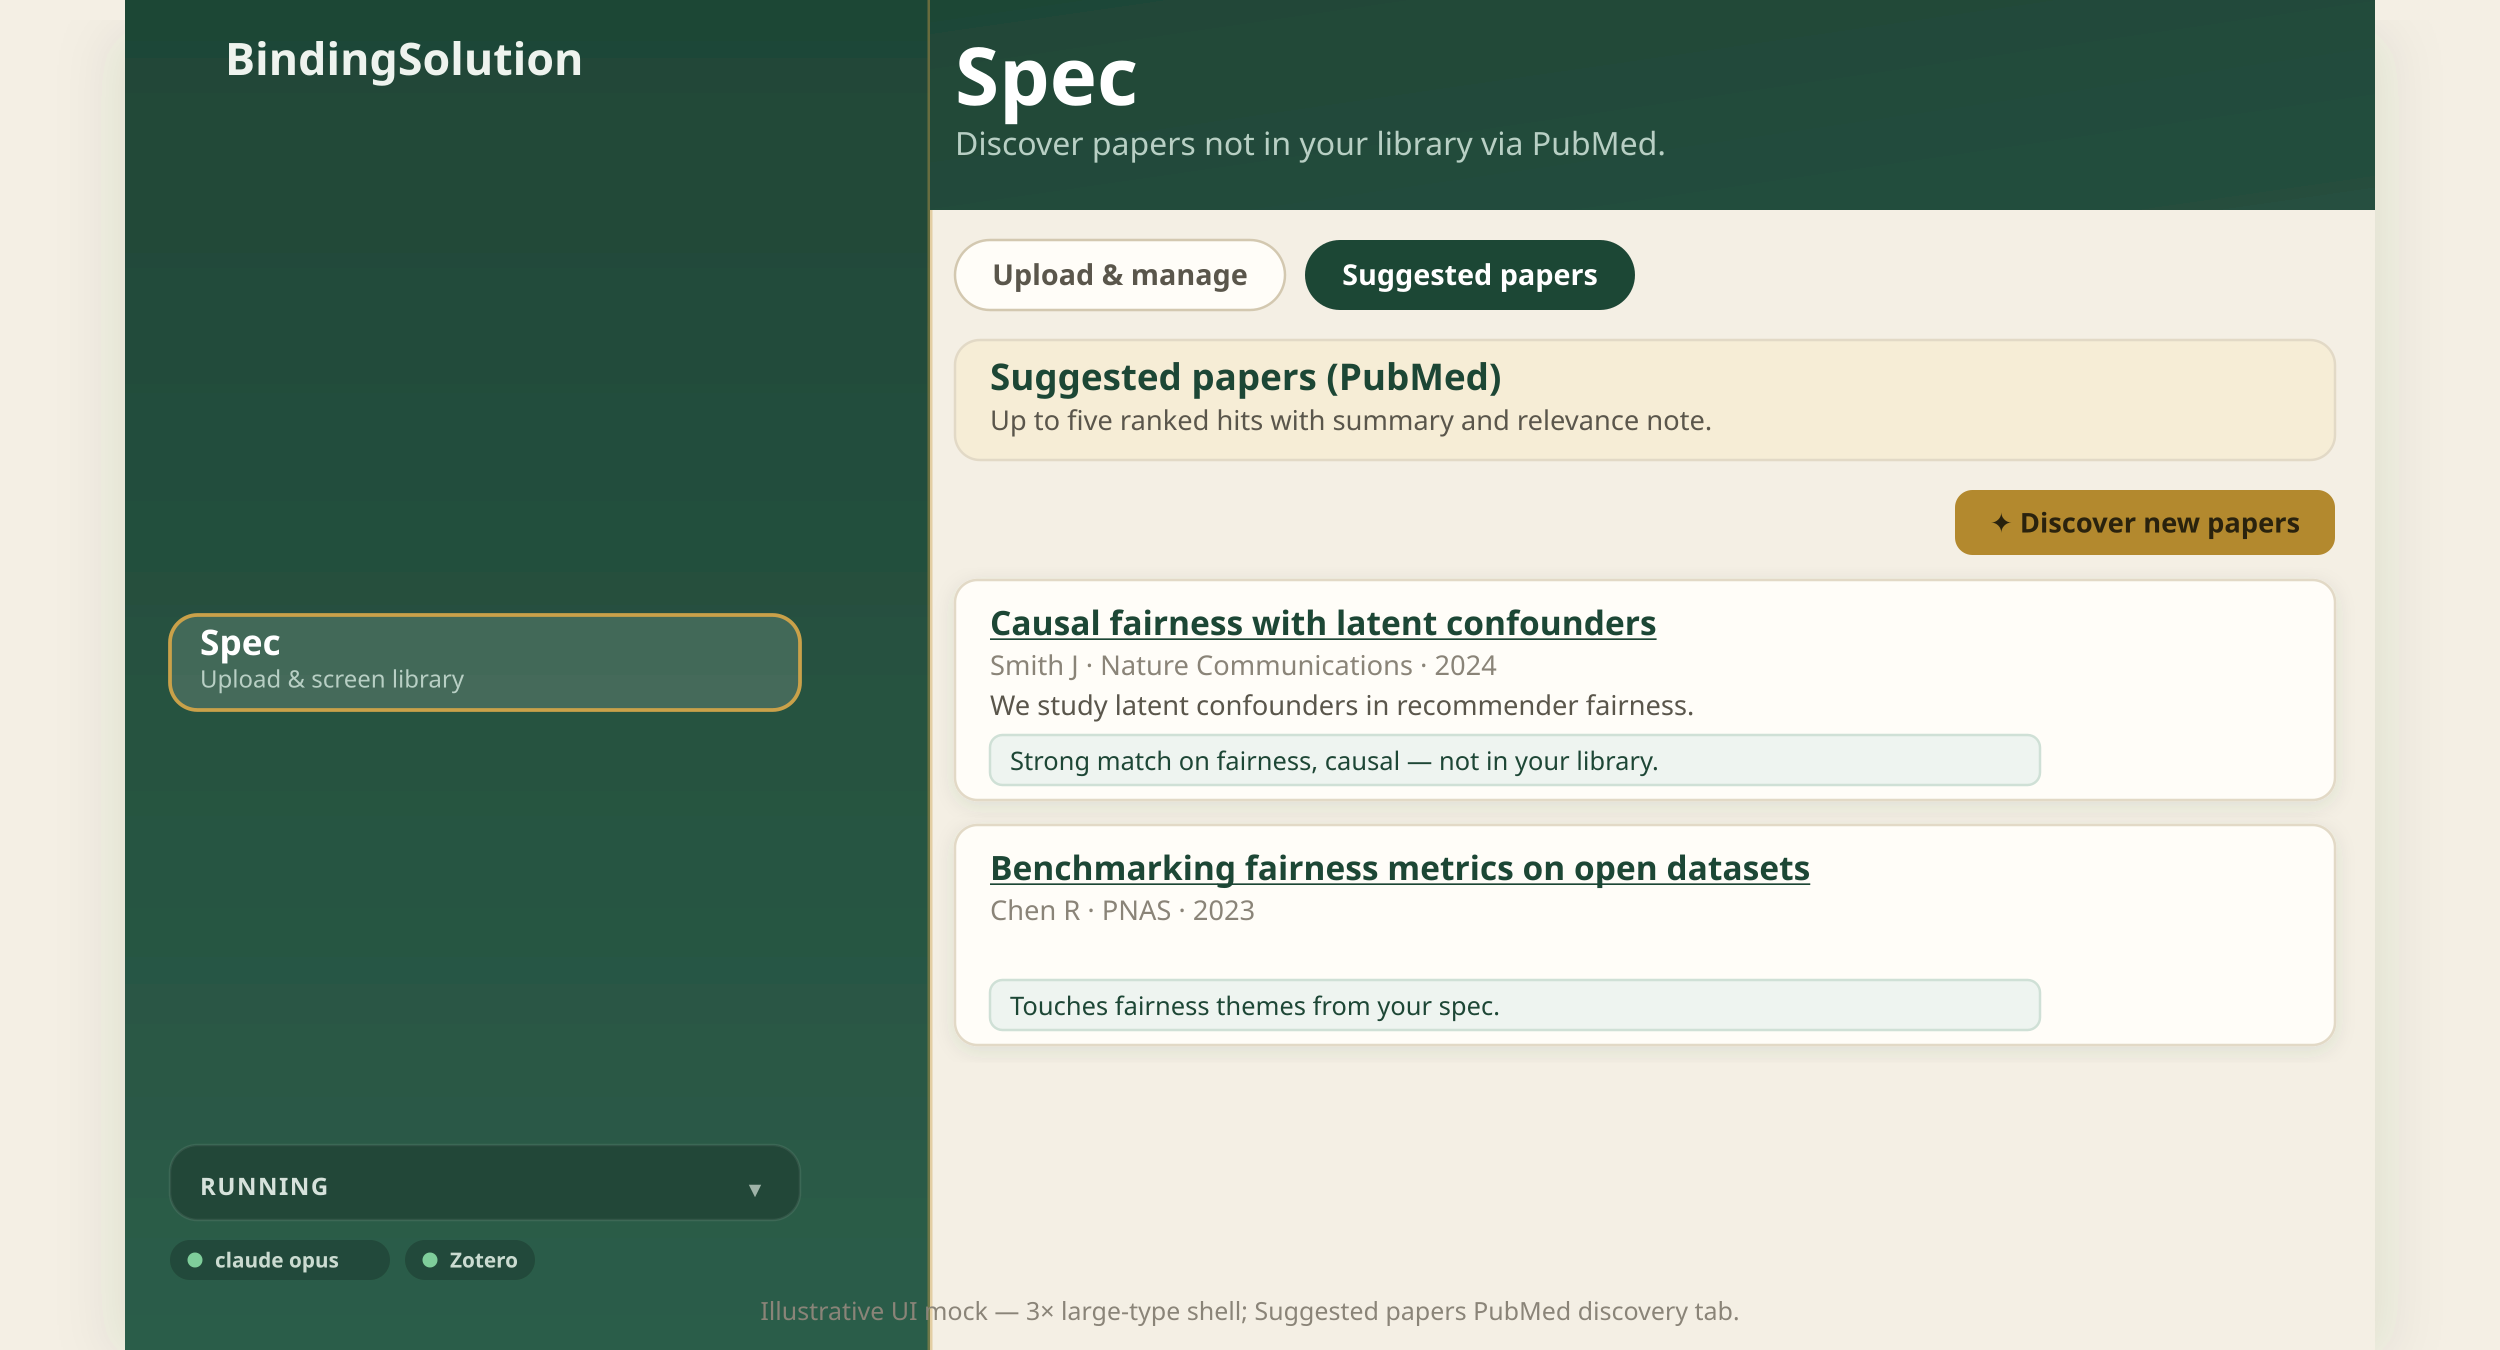
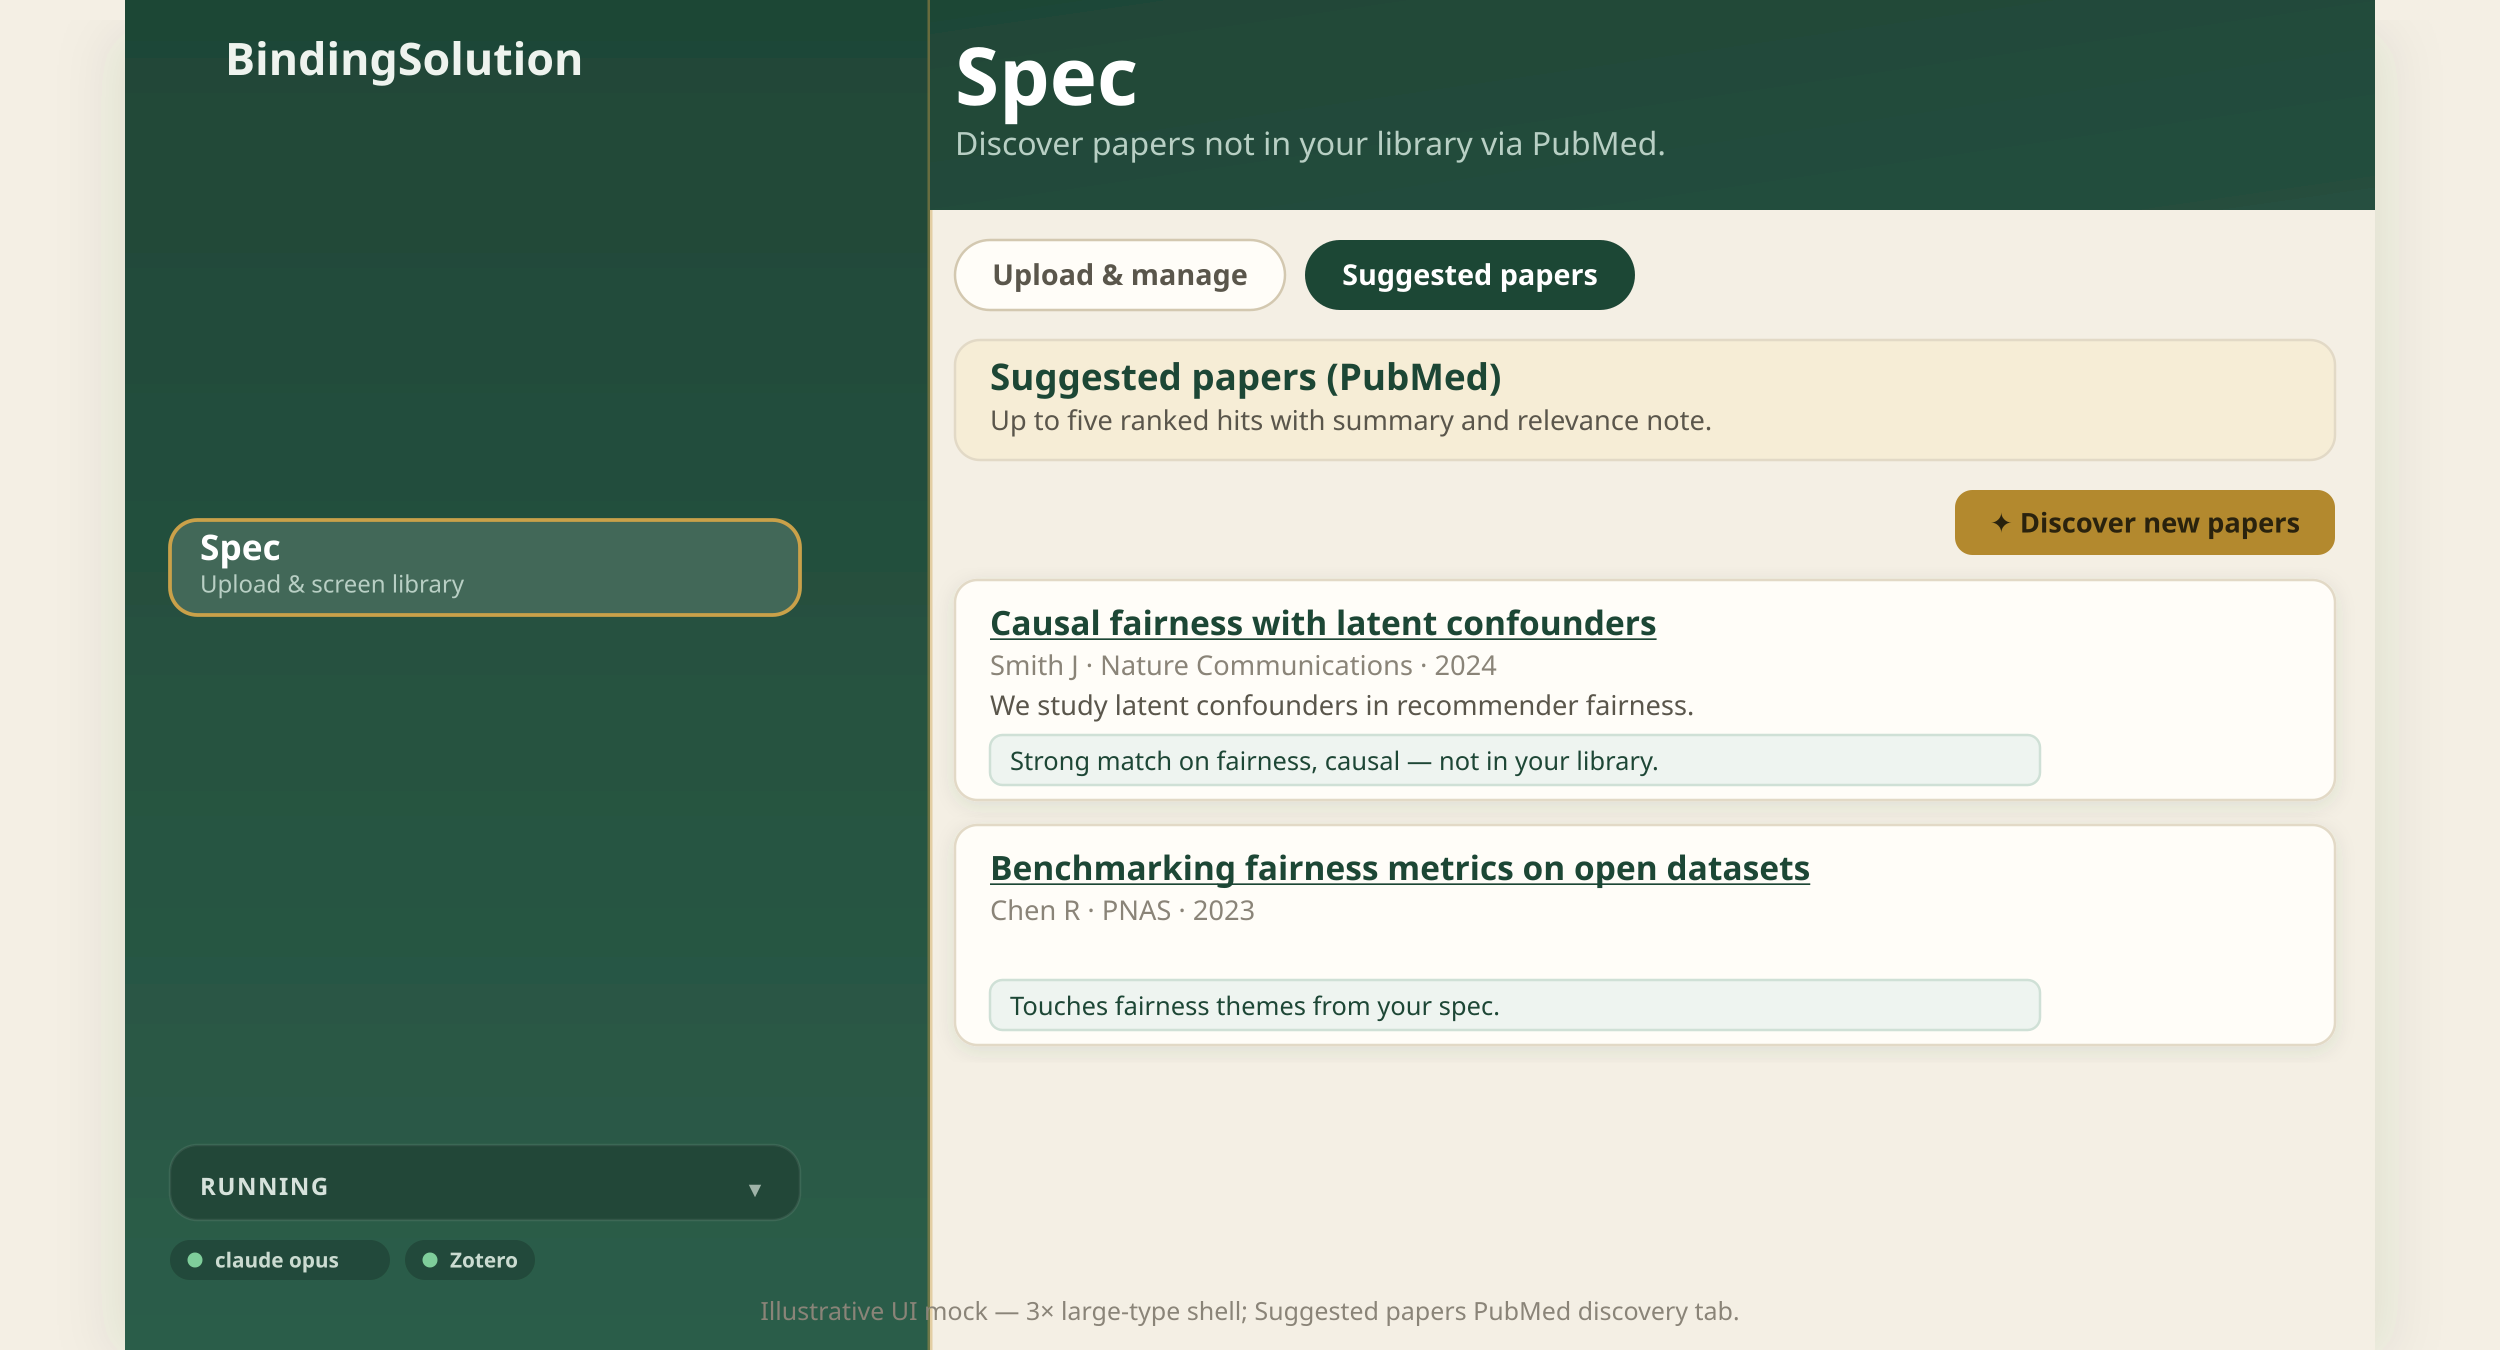
<svg xmlns="http://www.w3.org/2000/svg" viewBox="0 0 1000 540" width="1000" height="540" role="img" aria-label="Spec Suggested papers PubMed discovery tab">
  <defs>
    <linearGradient id="green" x1="0" y1="0" x2="0" y2="1">
      <stop offset="0" stop-color="#1f4636" />
      <stop offset="1" stop-color="#2c5d49" />
    </linearGradient>
    <linearGradient id="hero" x1="0" y1="0" x2="1" y2="1">
      <stop offset="0" stop-color="#1f4636" />
      <stop offset="1" stop-color="#254f3f" />
    </linearGradient>
    <filter id="shellShadow" x="-4%" y="-2%" width="108%" height="104%">
      <feDropShadow dx="0" dy="8" stdDeviation="14" flood-color="#1f4636" flood-opacity="0.12" />
    </filter>
    <filter id="shadow" x="-8%" y="-8%" width="116%" height="116%">
      <feDropShadow dx="0" dy="2" stdDeviation="4" flood-color="#1f4636" flood-opacity="0.1" />
    </filter>
  </defs>
  <rect width="1000" height="540" fill="#f4efe4" />
  <g filter="url(#shellShadow)">
    <rect x="50" y="0" width="900" height="540" fill="#f4efe4" />
    <rect x="50" y="0" width="322" height="540" fill="url(#green)" />
    <line x1="372" y1="0" x2="372" y2="540" stroke="#caa14a" stroke-width="2" stroke-opacity="0.42" />
    <g transform="translate(50, 0)">
      <text x="40" y="30" fill="#eef3ee" font-family="Montserrat, system-ui, sans-serif" font-size="17.9" font-weight="700">BindingSolution</text>
-       <rect x="18" y="246" width="252" height="38" rx="11" fill="rgba(255,255,255,0.14)" stroke="#caa14a" stroke-width="1.5" />
-       <text x="30" y="262" fill="#fff" font-family="system-ui, sans-serif" font-size="14.1" font-weight="600">Spec</text>
-       <text x="30" y="275" fill="#b8cfc4" font-family="system-ui, sans-serif" font-size="9.6">Upload &amp; screen library</text>
+       <rect x="18" y="208" width="252" height="38" rx="11" fill="rgba(255,255,255,0.14)" stroke="#caa14a" stroke-width="1.5" />
+       <text x="30" y="224" fill="#fff" font-family="system-ui, sans-serif" font-size="14.1" font-weight="600">Spec</text>
+       <text x="30" y="237" fill="#b8cfc4" font-family="system-ui, sans-serif" font-size="9.6">Upload &amp; screen library</text>
      <rect x="18" y="458" width="252" height="30" rx="11" fill="rgba(0,0,0,0.22)" stroke="rgba(255,255,255,0.08)" />
      <text x="30" y="478" fill="#d6e2db" font-family="system-ui, sans-serif" font-size="9.6" font-weight="600" letter-spacing="0.6">RUNNING</text>
      <text x="252" y="479" fill="#9fb3a8" font-size="10" text-anchor="middle" font-family="system-ui, sans-serif">▾</text>
      <rect x="18" y="496" width="88" height="16" rx="8" fill="rgba(0,0,0,0.2)" />
      <circle cx="28" cy="504" r="3" fill="#7fce9b" />
      <text x="36" y="507" fill="#cbdbd1" font-size="8.3" font-family="system-ui, sans-serif" font-weight="600">claude opus</text>
      <rect x="112" y="496" width="52" height="16" rx="8" fill="rgba(0,0,0,0.2)" />
      <circle cx="122" cy="504" r="3" fill="#7fce9b" />
      <text x="130" y="507" fill="#cbdbd1" font-size="8.3" font-family="system-ui, sans-serif" font-weight="600">Zotero</text>
    </g>
    <rect x="372" y="0" width="578" height="84" fill="url(#hero)" />
    <text x="382" y="42" fill="#fff" font-family="Montserrat, system-ui, sans-serif" font-size="32.0" font-weight="600">Spec</text>
    <text x="382" y="62" fill="#b8cfc4" font-family="system-ui, sans-serif" font-size="12.8">Discover papers not in your library via PubMed.</text>
    <g transform="translate(382, 96)">
      <rect x="0" y="0" width="132" height="28" rx="14" fill="#fffdf8" stroke="#d3c8b0" />
      <text x="66" y="18" fill="#5a564c" font-family="system-ui, sans-serif" font-size="11.5" font-weight="600" text-anchor="middle">Upload &amp; manage</text>
      <rect x="140" y="0" width="132" height="28" rx="14" fill="#1f4636" />
      <text x="206" y="18" fill="#fff" font-family="system-ui, sans-serif" font-size="11.5" font-weight="600" text-anchor="middle">Suggested papers</text>
      <rect x="0" y="40" width="552" height="48" rx="10" fill="#f6edd6" stroke="#e2d9c6" />
      <text x="14" y="60" fill="#1f4636" font-family="Montserrat, system-ui, sans-serif" font-size="14.7" font-weight="600">Suggested papers (PubMed)</text>
      <text x="14" y="76" fill="#5a564c" font-family="system-ui, sans-serif" font-size="10.9">Up to five ranked hits with summary and relevance note.</text>
      <rect x="400" y="100" width="152" height="26" rx="7" fill="#b3892f" />
      <text x="476" y="117" fill="#2b2410" font-family="system-ui, sans-serif" font-size="10.9" font-weight="700" text-anchor="middle">✦ Discover new papers</text>
      <rect x="0" y="136" width="552" height="88" rx="9" fill="#fffdf8" stroke="#e2d9c6" filter="url(#shadow)" />
      <text x="14" y="158" fill="#1f4636" font-family="system-ui, sans-serif" font-size="13.4" font-weight="600" text-decoration="underline">Causal fairness with latent confounders</text>
      <text x="14" y="174" fill="#8a8478" font-family="system-ui, sans-serif" font-size="10.9">Smith J · Nature Communications · 2024</text>
      <text x="14" y="190" fill="#5a564c" font-family="system-ui, sans-serif" font-size="10.9">We study latent confounders in recommender fairness.</text>
      <rect x="14" y="198" width="420" height="20" rx="5" fill="#eef4f0" stroke="#cfe0d6" />
      <text x="22" y="212" fill="#1f4636" font-family="system-ui, sans-serif" font-size="10.2">Strong match on fairness, causal — not in your library.</text>
      <rect x="0" y="234" width="552" height="88" rx="9" fill="#fffdf8" stroke="#e2d9c6" filter="url(#shadow)" />
      <text x="14" y="256" fill="#1f4636" font-family="system-ui, sans-serif" font-size="13.4" font-weight="600" text-decoration="underline">Benchmarking fairness metrics on open datasets</text>
      <text x="14" y="272" fill="#8a8478" font-family="system-ui, sans-serif" font-size="10.9">Chen R · PNAS · 2023</text>
      <rect x="14" y="296" width="420" height="20" rx="5" fill="#eef4f0" stroke="#cfe0d6" />
      <text x="22" y="310" fill="#1f4636" font-family="system-ui, sans-serif" font-size="10.2">Touches fairness themes from your spec.</text>
    </g>
  </g>
  <text x="500" y="528" fill="#8a8478" font-family="system-ui, sans-serif" font-size="10" text-anchor="middle">Illustrative UI mock — 3× large-type shell; Suggested papers PubMed discovery tab.</text>
</svg>
